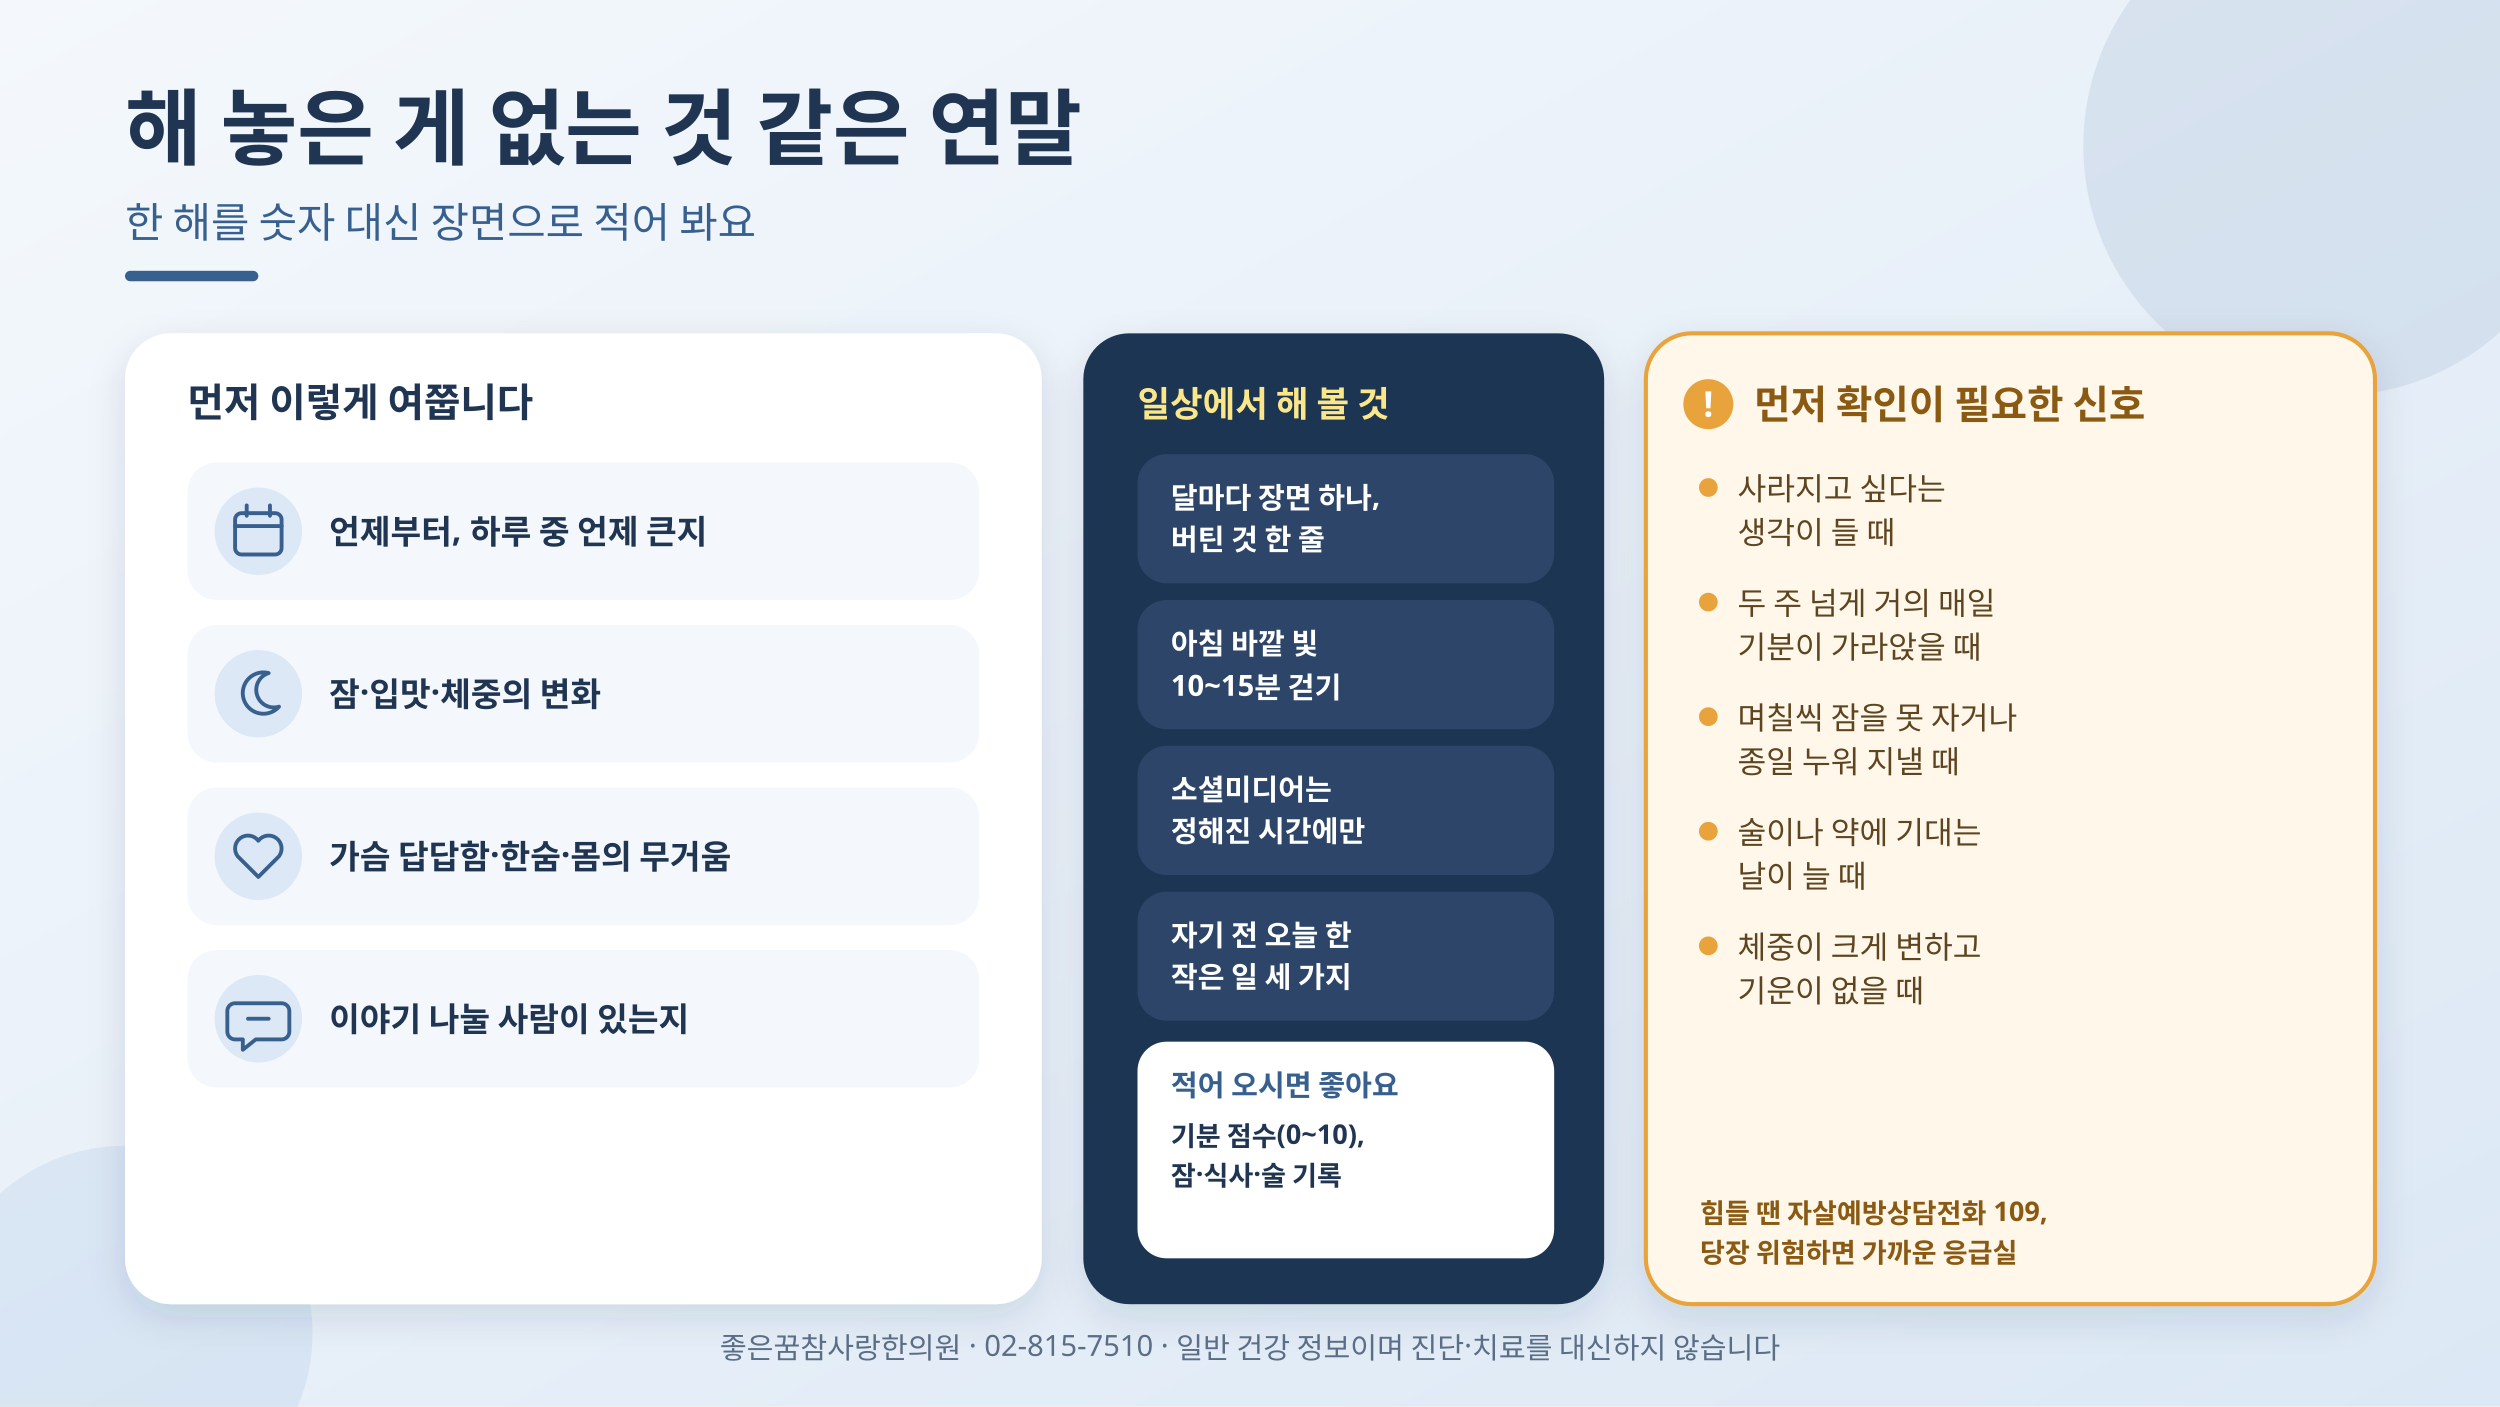
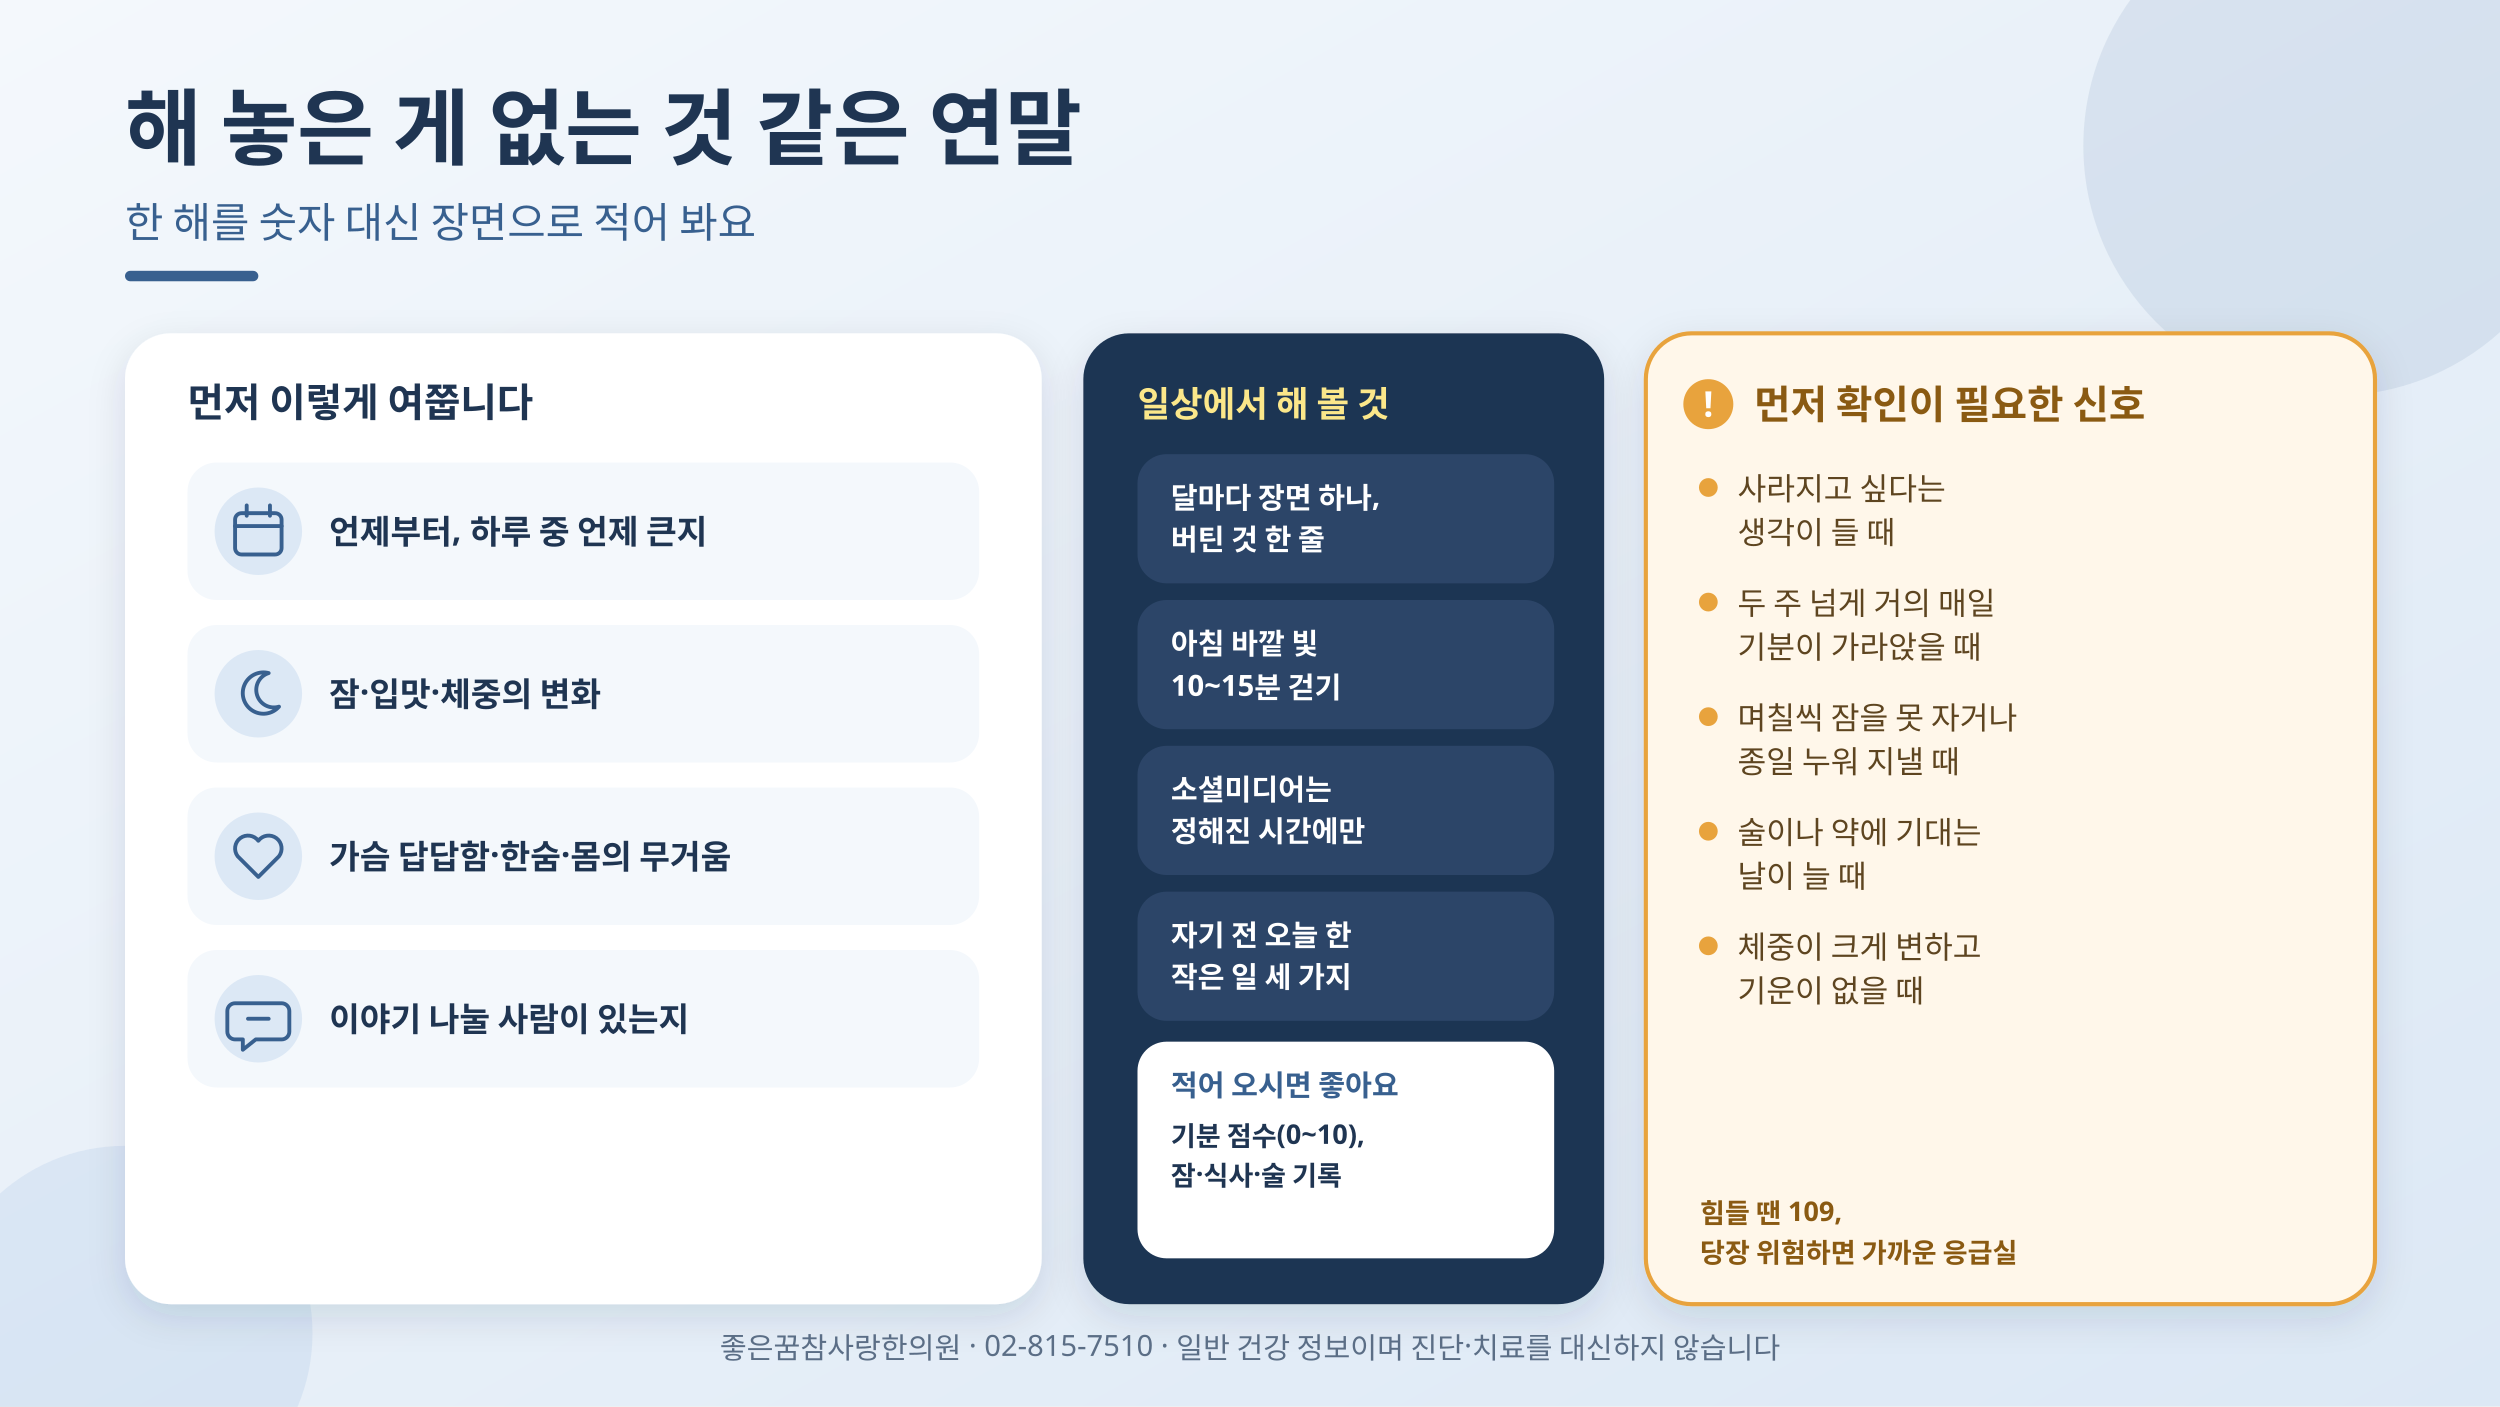
<svg xmlns="http://www.w3.org/2000/svg" viewBox="0 0 1200 675" width="1200" height="675">
  <defs>
    <linearGradient id="bg" x1="0" y1="0" x2="1" y2="1">
      <stop offset="0" stop-color="#F4F8FC" />
      <stop offset="1" stop-color="#DCE8F5" />
    </linearGradient>
    <filter id="sh" x="-10%" y="-10%" width="120%" height="130%">
      <feDropShadow dx="0" dy="6" stdDeviation="9" flood-color="#1F3552" flood-opacity="0.12" />
    </filter>
  </defs>
  <rect width="1200" height="675" fill="url(#bg)" />
  <circle cx="1120" cy="70" r="120" fill="#38608F" opacity="0.10" />
  <circle cx="60" cy="640" r="90" fill="#90B2DD" opacity="0.18" />
  <text x="60" y="76" font-family="'Nanum Myeongjo','Noto Serif KR','Malgun Gothic',serif" font-size="40" font-weight="800" fill="#1F3552" text-anchor="start">
    <tspan x="60" dy="0">해 놓은 게 없는 것 같은 연말</tspan>
  </text>
  <text x="60" y="114" font-family="'Noto Sans KR','Malgun Gothic','Apple SD Gothic Neo',sans-serif" font-size="20" font-weight="400" fill="#38608F" text-anchor="start">
    <tspan x="60" dy="0">한 해를 숫자 대신 장면으로 적어 봐요</tspan>
  </text>
  <rect x="60" y="130" width="64" height="5" rx="2.5" fill="#38608F" />
  <rect x="60" y="160" width="440" height="466" rx="22" fill="#FFFFFF" filter="url(#sh)" />
  <text x="90" y="200" font-family="'Noto Sans KR','Malgun Gothic','Apple SD Gothic Neo',sans-serif" font-size="19" font-weight="800" fill="#1F3552" text-anchor="start">
    <tspan x="90" dy="0">먼저 이렇게 여쭙니다</tspan>
  </text>
  <rect x="90" y="222" width="380" height="66" rx="14" fill="#F4F8FC" />
  <circle cx="124" cy="255" r="21" fill="#DCE8F5" />
  <g transform="translate(124 255) scale(0.62)" fill="none" stroke="#38608F" stroke-width="3" stroke-linecap="round" stroke-linejoin="round">
    <rect x="-18" y="-14" width="36" height="32" rx="5" />
    <path d="M-18 -4 h36 M-9 -20 v8 M9 -20 v8" />
  </g>
  <text x="158" y="261" font-family="'Noto Sans KR','Malgun Gothic','Apple SD Gothic Neo',sans-serif" font-size="16" font-weight="700" fill="#1F3552" text-anchor="start">
    <tspan x="158" dy="0">언제부터, 하루 중 언제 큰지</tspan>
  </text>
  <rect x="90" y="300" width="380" height="66" rx="14" fill="#F4F8FC" />
  <circle cx="124" cy="333" r="21" fill="#DCE8F5" />
  <g transform="translate(124 333) scale(0.62)" fill="none" stroke="#38608F" stroke-width="3" stroke-linecap="round" stroke-linejoin="round">
    <path d="M8 -16 a16 16 0 1 0 8 26 a13 13 0 1 1 -8 -26 z" />
  </g>
  <text x="158" y="339" font-family="'Noto Sans KR','Malgun Gothic','Apple SD Gothic Neo',sans-serif" font-size="16" font-weight="700" fill="#1F3552" text-anchor="start">
    <tspan x="158" dy="0">잠·입맛·체중의 변화</tspan>
  </text>
  <rect x="90" y="378" width="380" height="66" rx="14" fill="#F4F8FC" />
  <circle cx="124" cy="411" r="21" fill="#DCE8F5" />
  <g transform="translate(124 411) scale(0.62)" fill="none" stroke="#38608F" stroke-width="3" stroke-linecap="round" stroke-linejoin="round">
    <path d="M0 16 l-16 -16 a9 9 0 0 1 16 -12 a9 9 0 0 1 16 12 z" />
  </g>
  <text x="158" y="417" font-family="'Noto Sans KR','Malgun Gothic','Apple SD Gothic Neo',sans-serif" font-size="16" font-weight="700" fill="#1F3552" text-anchor="start">
    <tspan x="158" dy="0">가슴 답답함·한숨·몸의 무거움</tspan>
  </text>
  <rect x="90" y="456" width="380" height="66" rx="14" fill="#F4F8FC" />
  <circle cx="124" cy="489" r="21" fill="#DCE8F5" />
  <g transform="translate(124 489) scale(0.62)" fill="none" stroke="#38608F" stroke-width="3" stroke-linecap="round" stroke-linejoin="round">
    <path d="M-18 -12 h36 a6 6 0 0 1 6 6 v16 a6 6 0 0 1 -6 6 h-20 l-10 8 v-8 h-6 a6 6 0 0 1 -6 -6 v-16 a6 6 0 0 1 6 -6 z" />
    <path d="M-8 0 h16" />
  </g>
  <text x="158" y="495" font-family="'Noto Sans KR','Malgun Gothic','Apple SD Gothic Neo',sans-serif" font-size="16" font-weight="700" fill="#1F3552" text-anchor="start">
    <tspan x="158" dy="0">이야기 나눌 사람이 있는지</tspan>
  </text>
  <rect x="520" y="160" width="250" height="466" rx="22" fill="#1F3552" filter="url(#sh)" />
  <text x="546" y="200" font-family="'Noto Sans KR','Malgun Gothic','Apple SD Gothic Neo',sans-serif" font-size="17" font-weight="800" fill="#FBE78A" text-anchor="start">
    <tspan x="546" dy="0">일상에서 해 볼 것</tspan>
  </text>
  <rect x="546" y="218" width="200" height="62" rx="14" fill="#2C4568" />
  <text x="562" y="244" font-family="'Noto Sans KR','Malgun Gothic','Apple SD Gothic Neo',sans-serif" font-size="14" font-weight="600" fill="#FFFFFF" text-anchor="start">
    <tspan x="562" dy="0">달마다 장면 하나,</tspan>
    <tspan x="562" dy="20">버틴 것 한 줄</tspan>
  </text>
  <rect x="546" y="288" width="200" height="62" rx="14" fill="#2C4568" />
  <text x="562" y="314" font-family="'Noto Sans KR','Malgun Gothic','Apple SD Gothic Neo',sans-serif" font-size="14" font-weight="600" fill="#FFFFFF" text-anchor="start">
    <tspan x="562" dy="0">아침 바깥 빛</tspan>
    <tspan x="562" dy="20">10~15분 걷기</tspan>
  </text>
  <rect x="546" y="358" width="200" height="62" rx="14" fill="#2C4568" />
  <text x="562" y="384" font-family="'Noto Sans KR','Malgun Gothic','Apple SD Gothic Neo',sans-serif" font-size="14" font-weight="600" fill="#FFFFFF" text-anchor="start">
    <tspan x="562" dy="0">소셜미디어는</tspan>
    <tspan x="562" dy="20">정해진 시간에만</tspan>
  </text>
  <rect x="546" y="428" width="200" height="62" rx="14" fill="#2C4568" />
  <text x="562" y="454" font-family="'Noto Sans KR','Malgun Gothic','Apple SD Gothic Neo',sans-serif" font-size="14" font-weight="600" fill="#FFFFFF" text-anchor="start">
    <tspan x="562" dy="0">자기 전 오늘 한</tspan>
    <tspan x="562" dy="20">작은 일 세 가지</tspan>
  </text>
  <rect x="546" y="500" width="200" height="104" rx="14" fill="#FFFFFF" />
  <text x="562" y="526" font-family="'Noto Sans KR','Malgun Gothic','Apple SD Gothic Neo',sans-serif" font-size="14" font-weight="800" fill="#38608F" text-anchor="start">
    <tspan x="562" dy="0">적어 오시면 좋아요</tspan>
  </text>
  <text x="562" y="550" font-family="'Noto Sans KR','Malgun Gothic','Apple SD Gothic Neo',sans-serif" font-size="13" font-weight="600" fill="#1F3552" text-anchor="start">
    <tspan x="562" dy="0">기분 점수(0~10),</tspan>
    <tspan x="562" dy="19">잠·식사·술 기록</tspan>
  </text>
  <rect x="790" y="160" width="350" height="466" rx="22" fill="#FFF7EA" stroke="#E8A33D" stroke-width="2" filter="url(#sh)" />
  <circle cx="820" cy="194" r="12" fill="#E8A33D" />
  <text x="820" y="200" font-family="'Noto Sans KR','Malgun Gothic','Apple SD Gothic Neo',sans-serif" font-size="17" font-weight="800" fill="#FFFFFF" text-anchor="middle">
    <tspan x="820" dy="0">!</tspan>
  </text>
  <text x="842" y="201" font-family="'Noto Sans KR','Malgun Gothic','Apple SD Gothic Neo',sans-serif" font-size="19" font-weight="800" fill="#8A5A12" text-anchor="start">
    <tspan x="842" dy="0">먼저 확인이 필요한 신호</tspan>
  </text>
  <circle cx="820" cy="234" r="4.5" fill="#E8A33D" />
  <text x="834" y="240" font-family="'Noto Sans KR','Malgun Gothic','Apple SD Gothic Neo',sans-serif" font-size="15" font-weight="500" fill="#5E4520" text-anchor="start">
    <tspan x="834" dy="0">사라지고 싶다는</tspan>
    <tspan x="834" dy="21">생각이 들 때</tspan>
  </text>
  <circle cx="820" cy="289" r="4.5" fill="#E8A33D" />
  <text x="834" y="295" font-family="'Noto Sans KR','Malgun Gothic','Apple SD Gothic Neo',sans-serif" font-size="15" font-weight="500" fill="#5E4520" text-anchor="start">
    <tspan x="834" dy="0">두 주 넘게 거의 매일</tspan>
    <tspan x="834" dy="21">기분이 가라앉을 때</tspan>
  </text>
  <circle cx="820" cy="344" r="4.5" fill="#E8A33D" />
  <text x="834" y="350" font-family="'Noto Sans KR','Malgun Gothic','Apple SD Gothic Neo',sans-serif" font-size="15" font-weight="500" fill="#5E4520" text-anchor="start">
    <tspan x="834" dy="0">며칠씩 잠을 못 자거나</tspan>
    <tspan x="834" dy="21">종일 누워 지낼 때</tspan>
  </text>
  <circle cx="820" cy="399" r="4.5" fill="#E8A33D" />
  <text x="834" y="405" font-family="'Noto Sans KR','Malgun Gothic','Apple SD Gothic Neo',sans-serif" font-size="15" font-weight="500" fill="#5E4520" text-anchor="start">
    <tspan x="834" dy="0">술이나 약에 기대는</tspan>
    <tspan x="834" dy="21">날이 늘 때</tspan>
  </text>
  <circle cx="820" cy="454" r="4.5" fill="#E8A33D" />
  <text x="834" y="460" font-family="'Noto Sans KR','Malgun Gothic','Apple SD Gothic Neo',sans-serif" font-size="15" font-weight="500" fill="#5E4520" text-anchor="start">
    <tspan x="834" dy="0">체중이 크게 변하고</tspan>
    <tspan x="834" dy="21">기운이 없을 때</tspan>
  </text>
  <text x="816" y="587" font-family="'Noto Sans KR','Malgun Gothic','Apple SD Gothic Neo',sans-serif" font-size="13" font-weight="700" fill="#8A5A12" text-anchor="start">
-     <tspan x="816" dy="0">힘들 땐 자살예방상담전화 109,</tspan>
+     <tspan x="816" dy="0">힘들 땐 109,</tspan>
    <tspan x="816" dy="19">당장 위험하면 가까운 응급실</tspan>
  </text>
  <text x="600" y="652" font-family="'Noto Sans KR','Malgun Gothic','Apple SD Gothic Neo',sans-serif" font-size="14" font-weight="400" fill="#5B6E86" text-anchor="middle">
    <tspan x="600" dy="0">좋은꿈참사랑한의원 · 02-815-7510 · 일반 건강 정보이며 진단·치료를 대신하지 않습니다</tspan>
  </text>
</svg>
